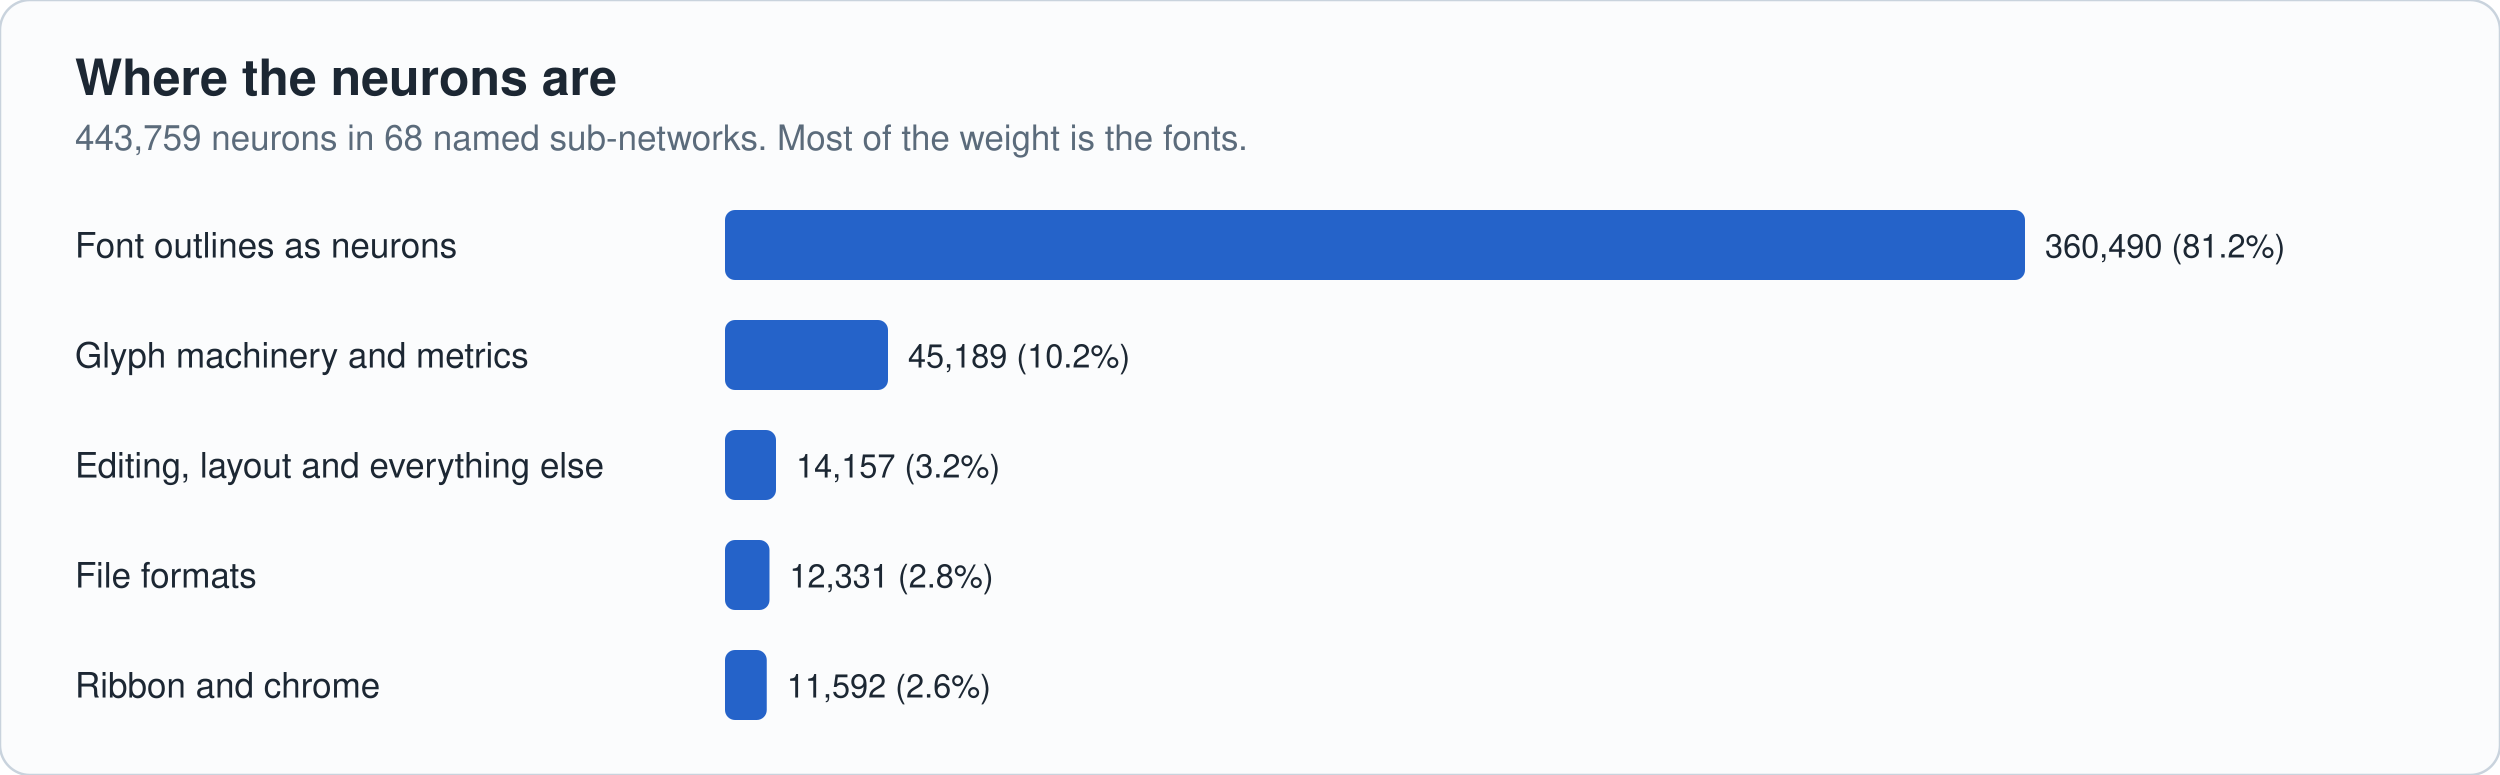
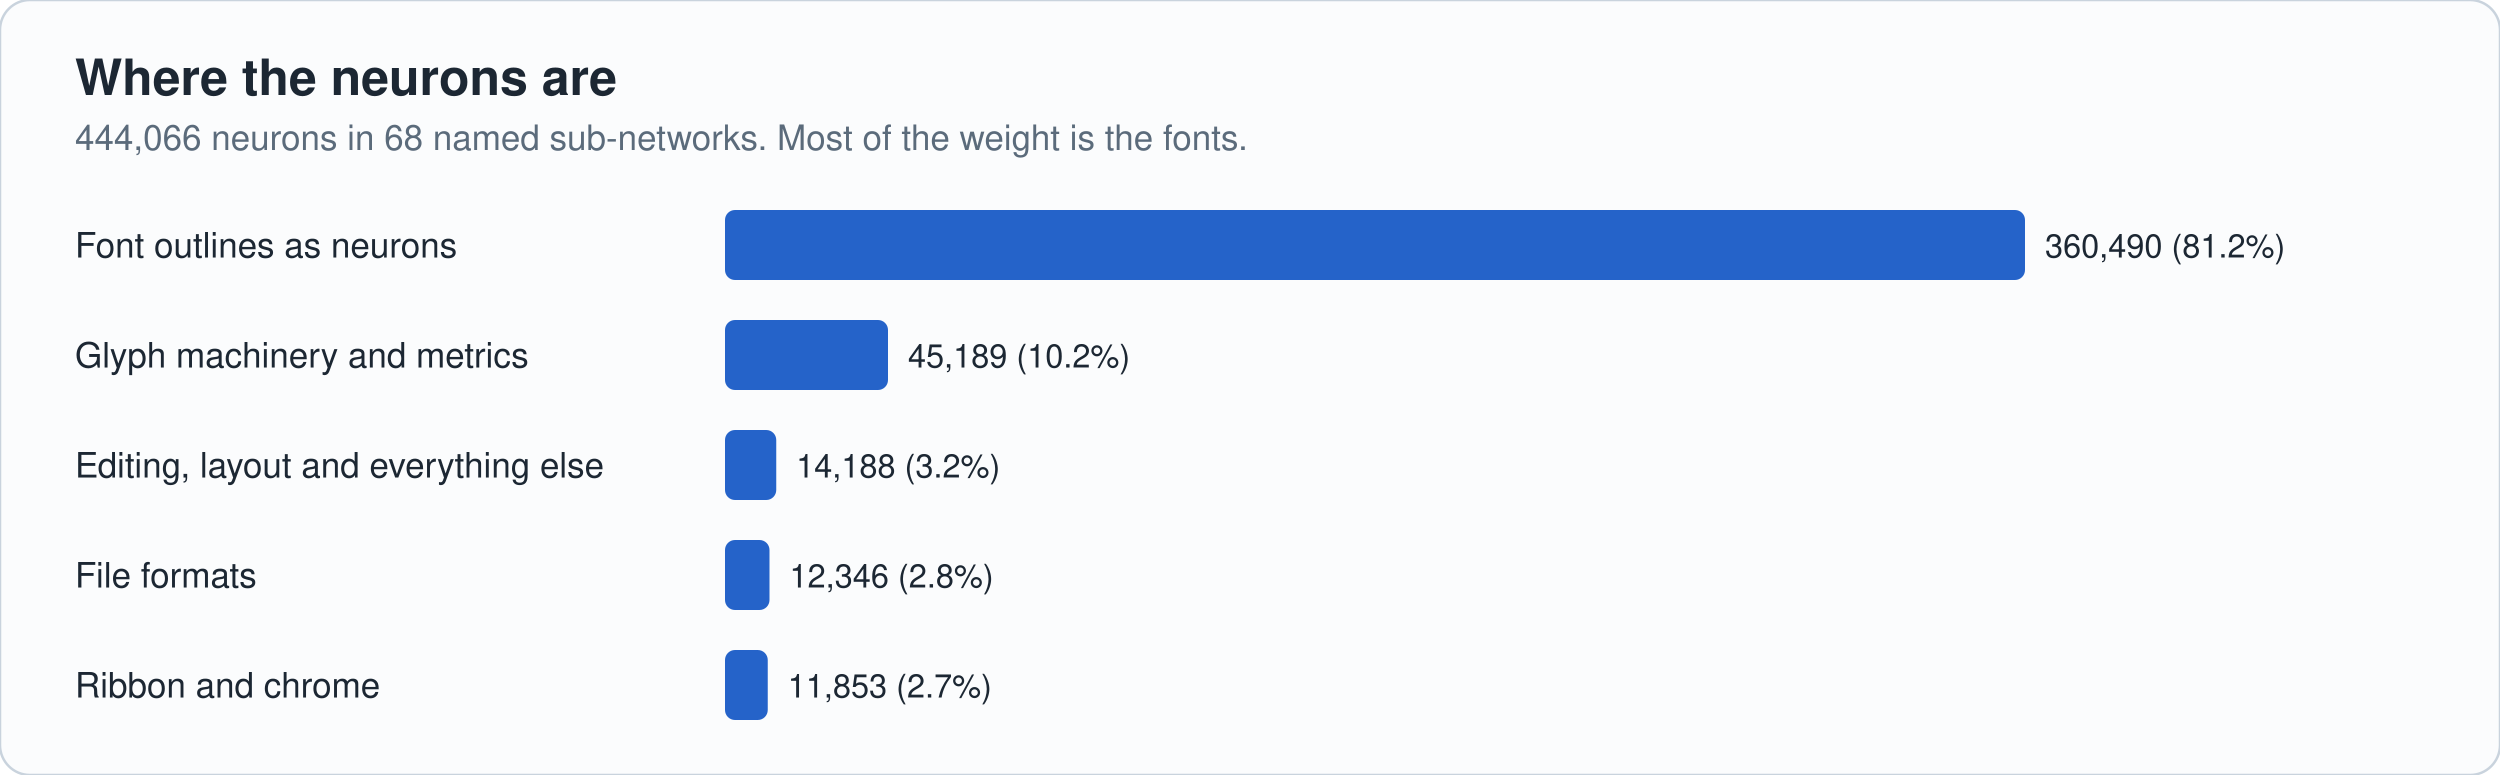
<svg xmlns="http://www.w3.org/2000/svg" viewBox="0 0 1000 310" width="1000" height="310" role="img" aria-label="Neuron counts per family of sub-networks" font-family="-apple-system,'Segoe UI',Helvetica,Arial,sans-serif">
  <rect width="1000" height="310" rx="12" fill="#fbfcfd" stroke="#c9d3dd" />
  <text x="30" y="38" font-size="20" fill="#1c2733" text-anchor="start" font-weight="700">Where the neurons are</text>
-   <text x="30" y="60" font-size="14" fill="#5b6b7b" text-anchor="start" font-weight="400">443,759 neurons in 68 named sub-networks. Most of the weight is the fonts.</text>
+   <text x="30" y="60" font-size="14" fill="#5b6b7b" text-anchor="start" font-weight="400">444,066 neurons in 68 named sub-networks. Most of the weight is the fonts.</text>
  <text x="30" y="103" font-size="14" fill="#1c2733" text-anchor="start" font-weight="400">Font outlines as neurons</text>
  <rect x="290" y="84" width="520.0" height="28" rx="4" fill="#2563c9" />
  <text x="818.0" y="103" font-size="13" fill="#1c2733" text-anchor="start" font-weight="400">360,490 (81.2%)</text>
  <text x="30" y="147" font-size="14" fill="#1c2733" text-anchor="start" font-weight="400">Glyph machinery and metrics</text>
  <rect x="290" y="128" width="65.2" height="28" rx="4" fill="#2563c9" />
  <text x="363.184" y="147" font-size="13" fill="#1c2733" text-anchor="start" font-weight="400">45,189 (10.2%)</text>
  <text x="30" y="191" font-size="14" fill="#1c2733" text-anchor="start" font-weight="400">Editing, layout and everything else</text>
-   <rect x="290" y="172" width="20.4" height="28" rx="4" fill="#2563c9" />
-   <text x="318.421" y="191" font-size="13" fill="#1c2733" text-anchor="start" font-weight="400">14,157 (3.2%)</text>
+   <rect x="290" y="172" width="20.5" height="28" rx="4" fill="#2563c9" />
+   <text x="318.466" y="191" font-size="13" fill="#1c2733" text-anchor="start" font-weight="400">14,188 (3.2%)</text>
  <text x="30" y="235" font-size="14" fill="#1c2733" text-anchor="start" font-weight="400">File formats</text>
  <rect x="290" y="216" width="17.8" height="28" rx="4" fill="#2563c9" />
-   <text x="315.787" y="235" font-size="13" fill="#1c2733" text-anchor="start" font-weight="400">12,331 (2.8%)</text>
+   <text x="315.809" y="235" font-size="13" fill="#1c2733" text-anchor="start" font-weight="400">12,346 (2.8%)</text>
  <text x="30" y="279" font-size="14" fill="#1c2733" text-anchor="start" font-weight="400">Ribbon and chrome</text>
-   <rect x="290" y="260" width="16.7" height="28" rx="4" fill="#2563c9" />
-   <text x="314.721" y="279" font-size="13" fill="#1c2733" text-anchor="start" font-weight="400">11,592 (2.6%)</text>
+   <rect x="290" y="260" width="17.1" height="28" rx="4" fill="#2563c9" />
+   <text x="315.098" y="279" font-size="13" fill="#1c2733" text-anchor="start" font-weight="400">11,853 (2.7%)</text>
</svg>
